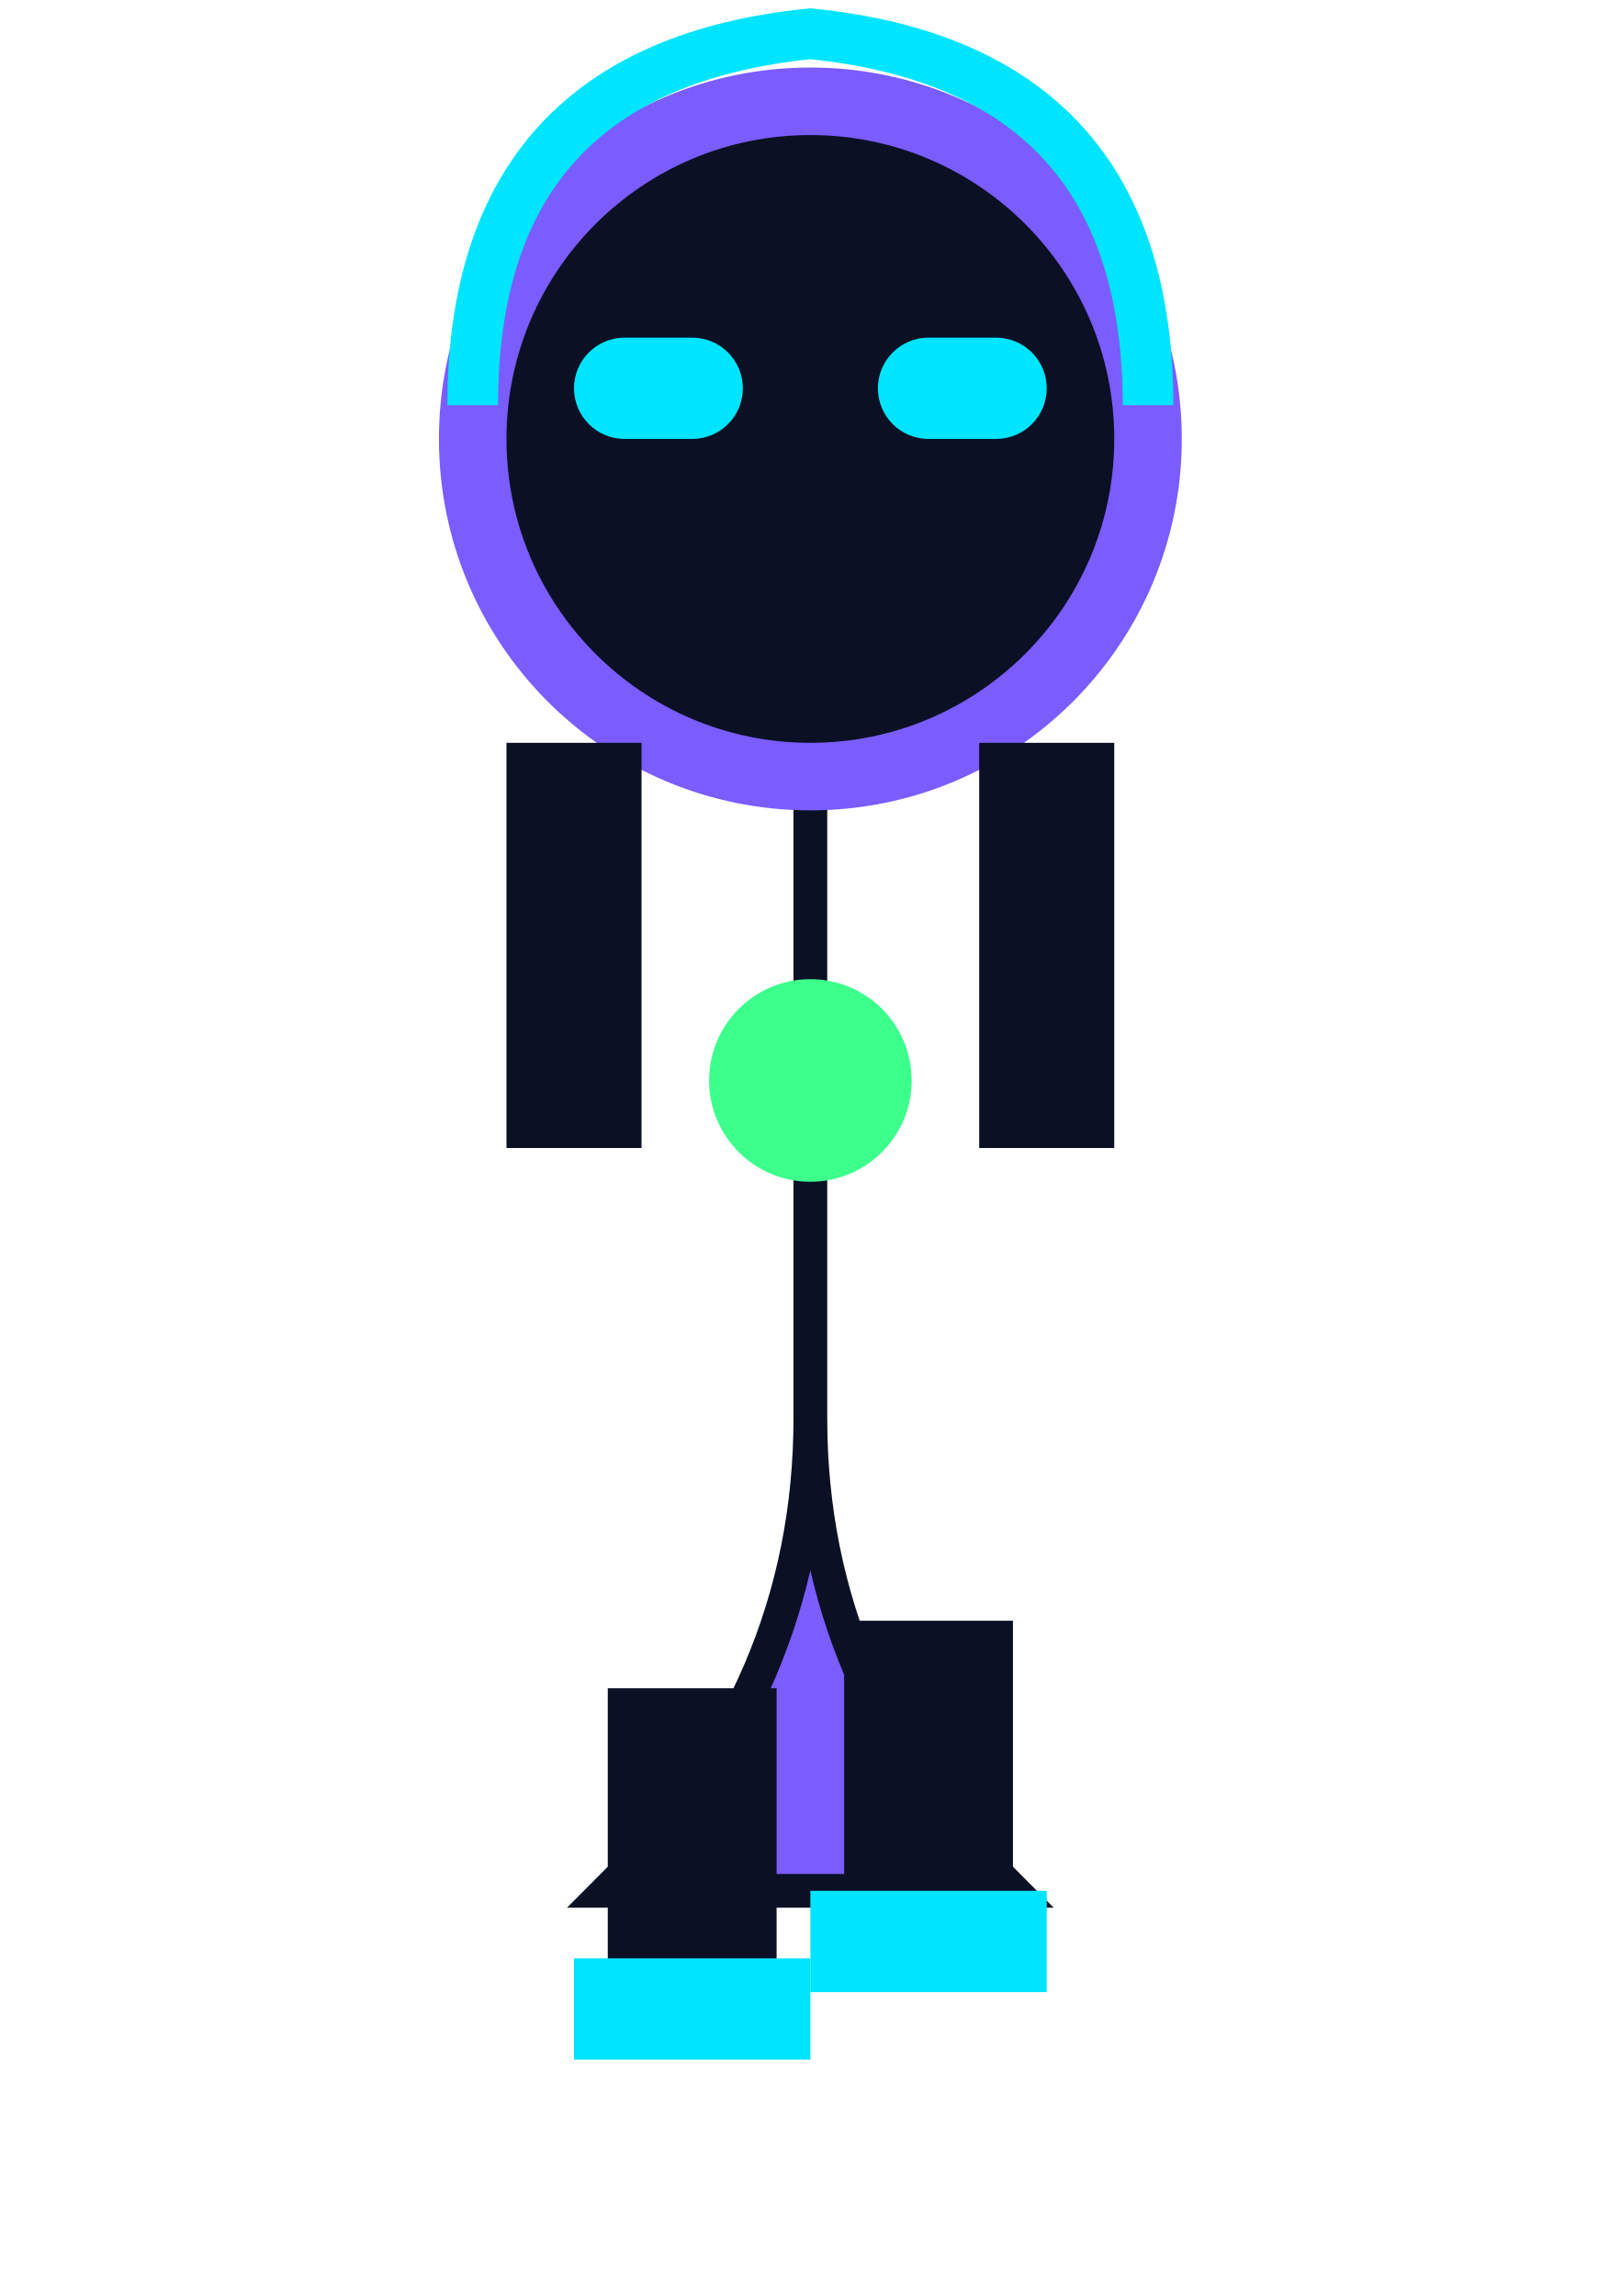
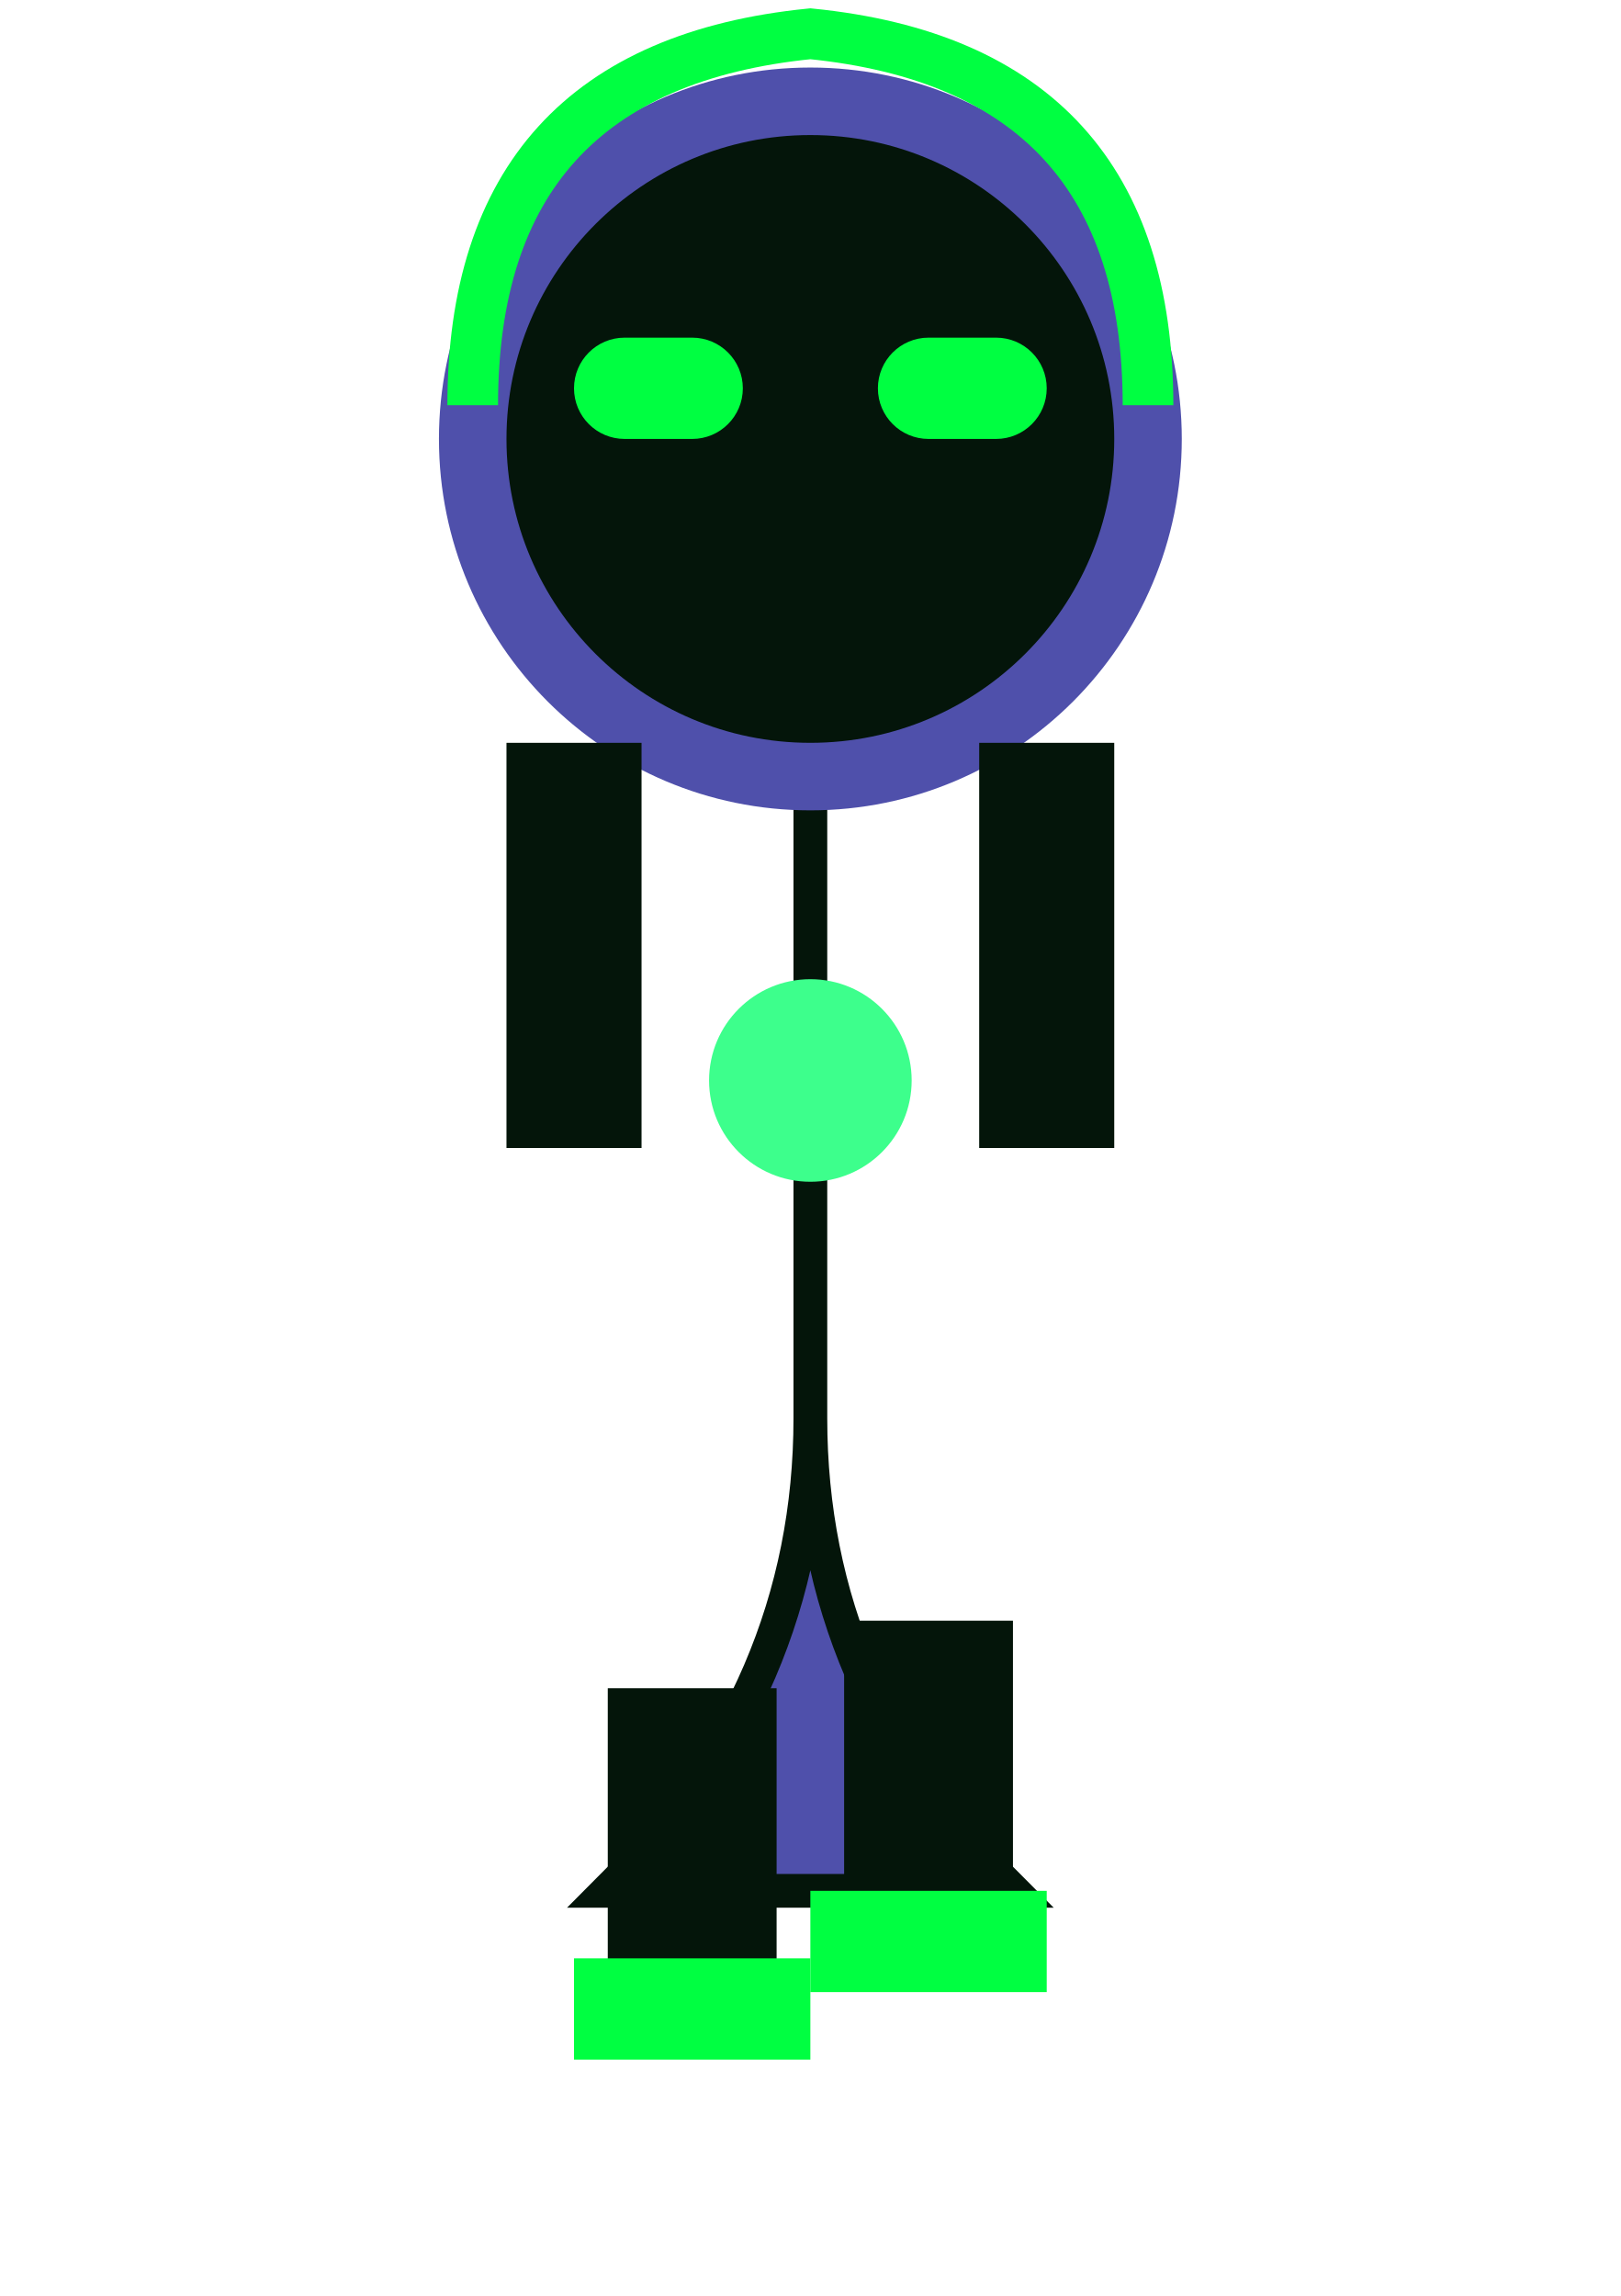
<svg xmlns="http://www.w3.org/2000/svg" width="48" height="68" viewBox="0 0 48 68">
-   <path d="M24 22 L24 42 Q24 50 18 56 L30 56 Q24 50 24 42 Z" fill="#7a5cff" stroke="#0b1024" stroke-width="1" />
-   <circle cx="24" cy="13" r="10" fill="#0b1024" />
-   <circle cx="24" cy="13" r="10" fill="none" stroke="#7a5cff" stroke-width="2" />
-   <rect x="17" y="10" width="5" height="3" rx="1.5" fill="#00e5ff" />
-   <rect x="26" y="10" width="5" height="3" rx="1.5" fill="#00e5ff" />
-   <path d="M14 12 Q14 2 24 1 Q34 2 34 12" fill="none" stroke="#00e5ff" stroke-width="1.5" />
-   <rect x="18" y="50" width="5" height="10" fill="#0b1024" />
-   <rect x="25" y="48" width="5" height="10" fill="#0b1024" />
-   <rect x="17" y="58" width="7" height="3" fill="#00e5ff" />
-   <rect x="24" y="56" width="7" height="3" fill="#00e5ff" />
-   <rect x="15" y="22" width="4" height="12" fill="#0b1024" />
-   <rect x="29" y="22" width="4" height="12" fill="#0b1024" />
+   <path d="M24 22 L24 42 Q24 50 18 56 L30 56 Q24 50 24 42 Z" fill="#4f50ab" stroke="#04150a" stroke-width="1" />
+   <circle cx="24" cy="13" r="10" fill="#04150a" />
+   <circle cx="24" cy="13" r="10" fill="none" stroke="#4f50ab" stroke-width="2" />
+   <rect x="17" y="10" width="5" height="3" rx="1.5" fill="#00ff41" />
+   <rect x="26" y="10" width="5" height="3" rx="1.5" fill="#00ff41" />
+   <path d="M14 12 Q14 2 24 1 Q34 2 34 12" fill="none" stroke="#00ff41" stroke-width="1.5" />
+   <rect x="18" y="50" width="5" height="10" fill="#04150a" />
+   <rect x="25" y="48" width="5" height="10" fill="#04150a" />
+   <rect x="17" y="58" width="7" height="3" fill="#00ff41" />
+   <rect x="24" y="56" width="7" height="3" fill="#00ff41" />
+   <rect x="15" y="22" width="4" height="12" fill="#04150a" />
+   <rect x="29" y="22" width="4" height="12" fill="#04150a" />
  <circle cx="24" cy="32" r="3" fill="#3dff8c" />
</svg>
